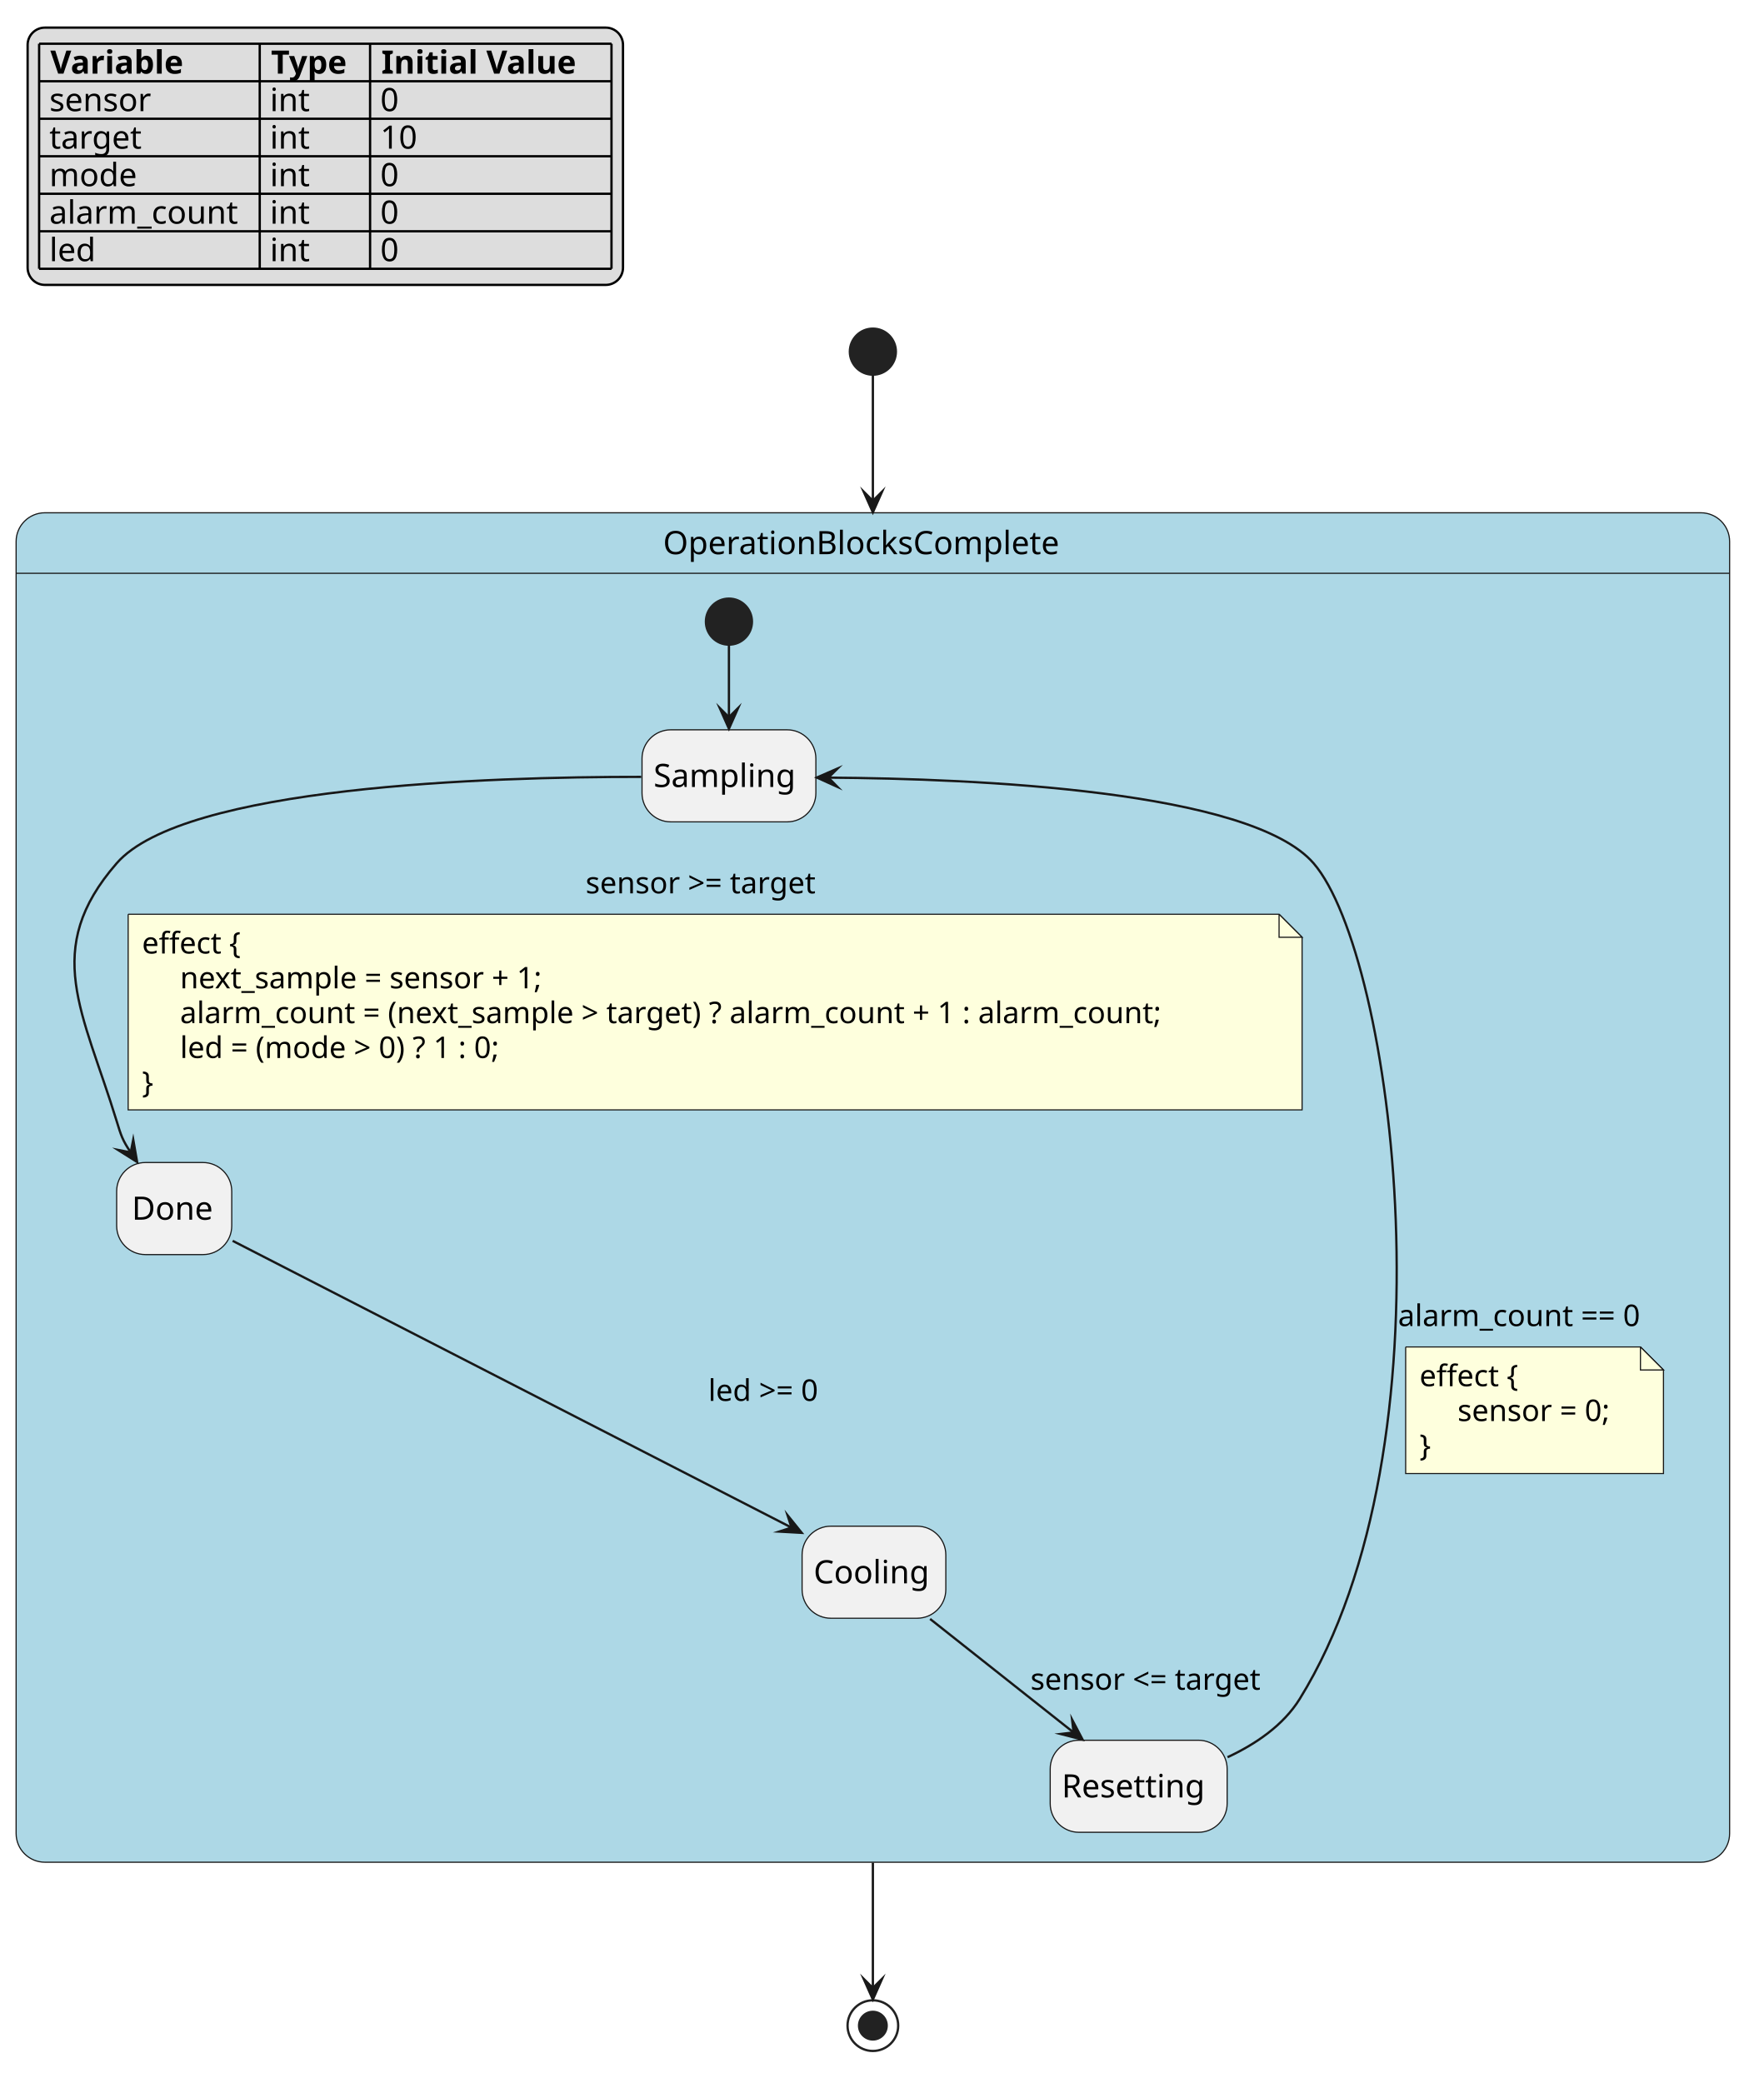
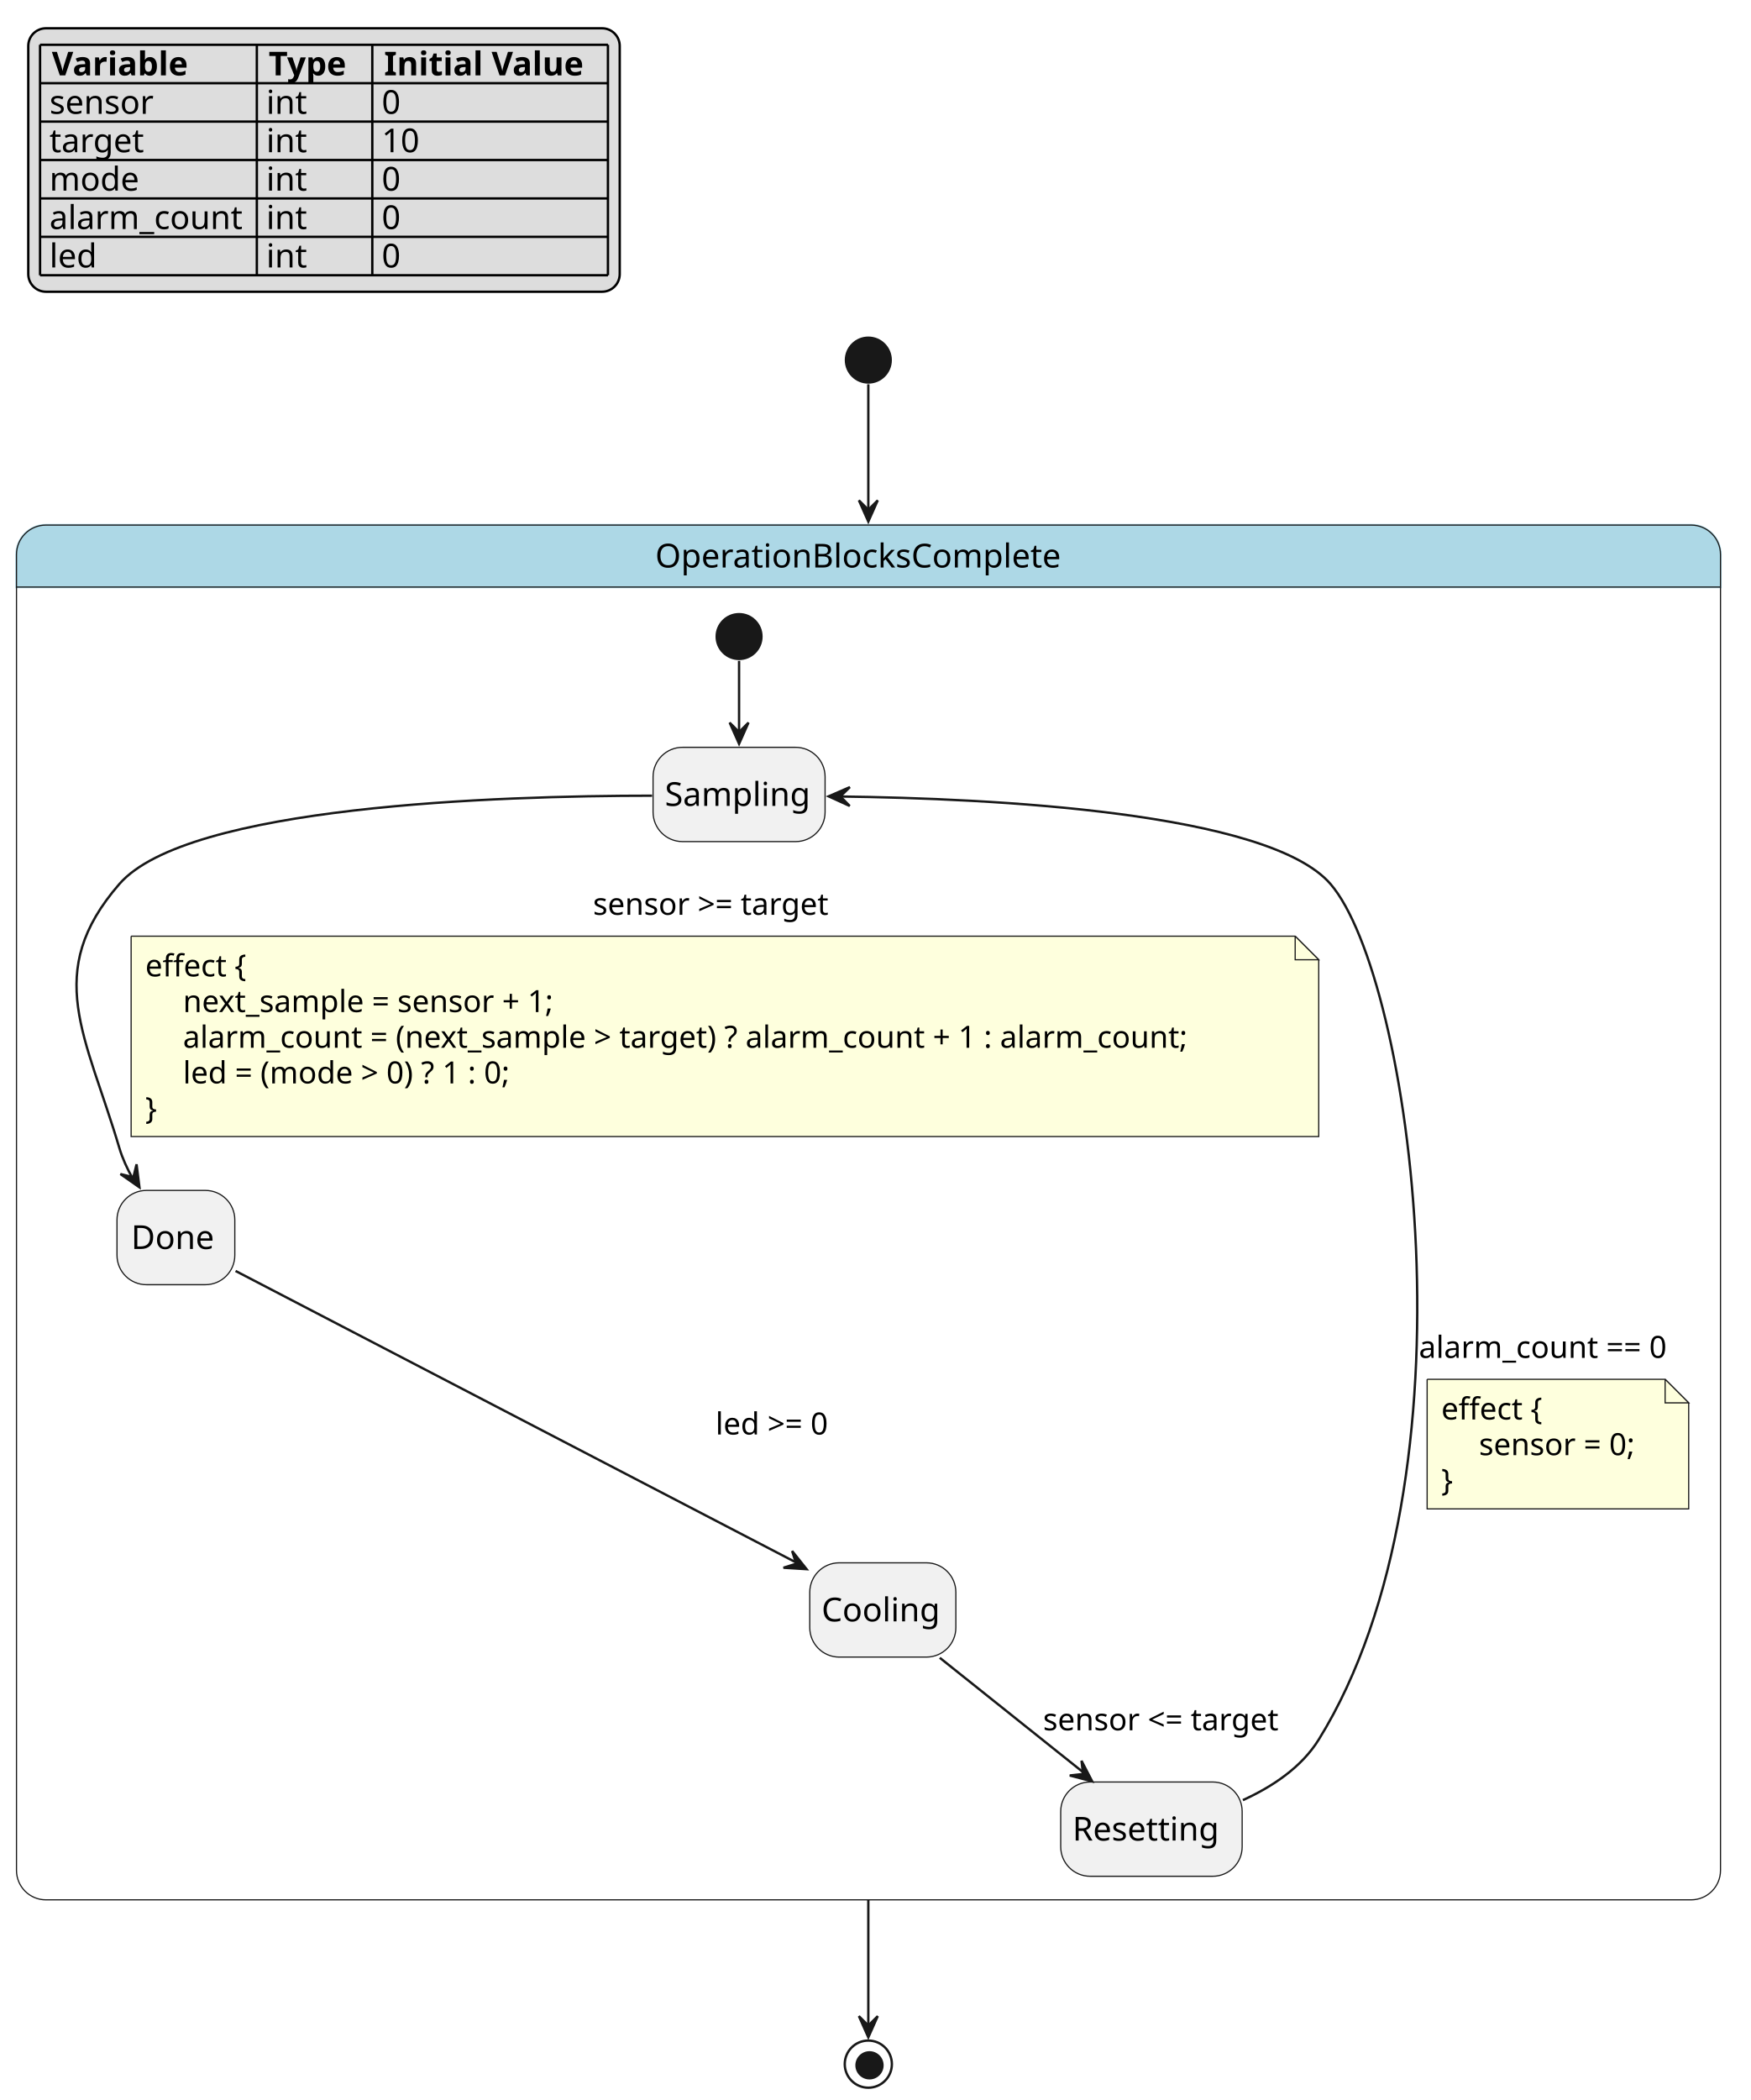
- <svg xmlns="http://www.w3.org/2000/svg" version="1.1" data-diagram-type="STATE" style="width:766px;height:905px;background:#FFFFFF;" width="766px" height="905px" viewBox="0 0 766 905" zoomAndPan="magnify" preserveAspectRatio="none" contentStyleType="text/css">
+ <svg xmlns="http://www.w3.org/2000/svg" contentStyleType="text/css" height="891px" preserveAspectRatio="none" style="width:743px;height:891px;background:#FFFFFF;" version="1.1" viewBox="0 0 743 891" width="743px" zoomAndPan="magnify">
  <defs />
-   <g font-family="sans-serif" lengthAdjust="spacing">
-     <g class="legend" data-source-line="10">
-       <rect x="12" y="12" width="258.657" height="111.781" fill="#DDD" style="stroke:#000;stroke-width:1;" rx="7.5" ry="7.5" />
-       <text x="21.874" y="31.995" fill="#000" font-size="14" textLength="65.748" font-weight="700">Variable</text>
-       <text x="117.714" y="31.995" fill="#000" font-size="14" textLength="38.192" font-weight="700">Type</text>
-       <text x="165.654" y="31.995" fill="#000" font-size="14" textLength="95.129" font-weight="700">Initial Value</text>
-       <text x="21.45" y="48.292" fill="#000" font-size="14" textLength="46.396">sensor</text>
-       <text x="117.29" y="48.292" fill="#000" font-size="14" textLength="18.252">int</text>
-       <text x="165.23" y="48.292" fill="#000" font-size="14">0</text>
-       <text x="21.45" y="64.589" fill="#000" font-size="14" textLength="42.813">target</text>
-       <text x="117.29" y="64.589" fill="#000" font-size="14" textLength="18.252">int</text>
-       <text x="165.23" y="64.589" fill="#000" font-size="14" textLength="17.814">10</text>
-       <text x="21.45" y="80.886" fill="#000" font-size="14" textLength="39.703">mode</text>
-       <text x="117.29" y="80.886" fill="#000" font-size="14" textLength="18.252">int</text>
-       <text x="165.23" y="80.886" fill="#000" font-size="14">0</text>
-       <text x="21.45" y="97.183" fill="#000" font-size="14" textLength="86.939">alarm_count</text>
-       <text x="117.29" y="97.183" fill="#000" font-size="14" textLength="18.252">int</text>
-       <text x="165.23" y="97.183" fill="#000" font-size="14">0</text>
-       <text x="21.45" y="113.479" fill="#000" font-size="14" textLength="21.39">led</text>
-       <text x="117.29" y="113.479" fill="#000" font-size="14" textLength="18.252">int</text>
-       <text x="165.23" y="113.479" fill="#000" font-size="14">0</text>
-       <line x1="17" y1="19" x2="265.657" y2="19" style="stroke:#000;stroke-width:1;" />
-       <line x1="17" y1="35.297" x2="265.657" y2="35.297" style="stroke:#000;stroke-width:1;" />
-       <line x1="17" y1="51.594" x2="265.657" y2="51.594" style="stroke:#000;stroke-width:1;" />
-       <line x1="17" y1="67.891" x2="265.657" y2="67.891" style="stroke:#000;stroke-width:1;" />
-       <line x1="17" y1="84.188" x2="265.657" y2="84.188" style="stroke:#000;stroke-width:1;" />
-       <line x1="17" y1="100.484" x2="265.657" y2="100.484" style="stroke:#000;stroke-width:1;" />
-       <line x1="17" y1="116.781" x2="265.657" y2="116.781" style="stroke:#000;stroke-width:1;" />
-       <line x1="17" y1="19" x2="17" y2="116.781" style="stroke:#000;stroke-width:1;" />
-       <line x1="112.84" y1="19" x2="112.84" y2="116.781" style="stroke:#000;stroke-width:1;" />
-       <line x1="160.78" y1="19" x2="160.78" y2="116.781" style="stroke:#000;stroke-width:1;" />
-       <line x1="265.657" y1="19" x2="265.657" y2="116.781" style="stroke:#000;stroke-width:1;" />
+   <g>
+     <rect fill="#DDDDDD" height="111.781" id="_legend" rx="7.5" ry="7.5" style="stroke:#000000;stroke-width:1.0;" width="251" x="12" y="12" />
+     <text fill="#000000" font-family="sans-serif" font-size="14" font-weight="bold" lengthAdjust="spacing" textLength="64" x="22" y="31.995">Variable</text>
+     <text fill="#000000" font-family="sans-serif" font-size="14" font-weight="bold" lengthAdjust="spacing" textLength="39" x="114" y="31.995">Type</text>
+     <text fill="#000000" font-family="sans-serif" font-size="14" font-weight="bold" lengthAdjust="spacing" textLength="90" x="163" y="31.995">Initial Value</text>
+     <text fill="#000000" font-family="sans-serif" font-size="14" lengthAdjust="spacing" textLength="48" x="21" y="48.292">sensor</text>
+     <text fill="#000000" font-family="sans-serif" font-size="14" lengthAdjust="spacing" textLength="17" x="113" y="48.292">int</text>
+     <text fill="#000000" font-family="sans-serif" font-size="14" lengthAdjust="spacing" textLength="9" x="162" y="48.292">0</text>
+     <text fill="#000000" font-family="sans-serif" font-size="14" lengthAdjust="spacing" textLength="41" x="21" y="64.589">target</text>
+     <text fill="#000000" font-family="sans-serif" font-size="14" lengthAdjust="spacing" textLength="17" x="113" y="64.589">int</text>
+     <text fill="#000000" font-family="sans-serif" font-size="14" lengthAdjust="spacing" textLength="18" x="162" y="64.589">10</text>
+     <text fill="#000000" font-family="sans-serif" font-size="14" lengthAdjust="spacing" textLength="40" x="21" y="80.886">mode</text>
+     <text fill="#000000" font-family="sans-serif" font-size="14" lengthAdjust="spacing" textLength="17" x="113" y="80.886">int</text>
+     <text fill="#000000" font-family="sans-serif" font-size="14" lengthAdjust="spacing" textLength="9" x="162" y="80.886">0</text>
+     <text fill="#000000" font-family="sans-serif" font-size="14" lengthAdjust="spacing" textLength="84" x="21" y="97.183">alarm_count</text>
+     <text fill="#000000" font-family="sans-serif" font-size="14" lengthAdjust="spacing" textLength="17" x="113" y="97.183">int</text>
+     <text fill="#000000" font-family="sans-serif" font-size="14" lengthAdjust="spacing" textLength="9" x="162" y="97.183">0</text>
+     <text fill="#000000" font-family="sans-serif" font-size="14" lengthAdjust="spacing" textLength="21" x="21" y="113.48">led</text>
+     <text fill="#000000" font-family="sans-serif" font-size="14" lengthAdjust="spacing" textLength="17" x="113" y="113.48">int</text>
+     <text fill="#000000" font-family="sans-serif" font-size="14" lengthAdjust="spacing" textLength="9" x="162" y="113.48">0</text>
+     <line style="stroke:#000000;stroke-width:1.0;" x1="17" x2="258" y1="19" y2="19" />
+     <line style="stroke:#000000;stroke-width:1.0;" x1="17" x2="258" y1="35.297" y2="35.297" />
+     <line style="stroke:#000000;stroke-width:1.0;" x1="17" x2="258" y1="51.594" y2="51.594" />
+     <line style="stroke:#000000;stroke-width:1.0;" x1="17" x2="258" y1="67.891" y2="67.891" />
+     <line style="stroke:#000000;stroke-width:1.0;" x1="17" x2="258" y1="84.188" y2="84.188" />
+     <line style="stroke:#000000;stroke-width:1.0;" x1="17" x2="258" y1="100.484" y2="100.484" />
+     <line style="stroke:#000000;stroke-width:1.0;" x1="17" x2="258" y1="116.781" y2="116.781" />
+     <line style="stroke:#000000;stroke-width:1.0;" x1="17" x2="17" y1="19" y2="116.781" />
+     <line style="stroke:#000000;stroke-width:1.0;" x1="109" x2="109" y1="19" y2="116.781" />
+     <line style="stroke:#000000;stroke-width:1.0;" x1="158" x2="158" y1="19" y2="116.781" />
+     <line style="stroke:#000000;stroke-width:1.0;" x1="258" x2="258" y1="19" y2="116.781" />
+     <path d="M19.5,222.781 L717.65,222.781 A12.5,12.5 0 0 1 730.15,235.281 L730.15,249.078 L7,249.078 L7,235.281 A12.5,12.5 0 0 1 19.5,222.781 " fill="#ADD8E6" style="stroke:#ADD8E6;stroke-width:1.0;" />
+     <rect fill="none" height="583.297" rx="12.5" ry="12.5" style="stroke:#181818;stroke-width:0.5;" width="723.15" x="7" y="222.781" />
+     <line style="stroke:#181818;stroke-width:0.5;" x1="7" x2="730.15" y1="249.078" y2="249.078" />
+     <text fill="#000000" font-family="sans-serif" font-size="14" lengthAdjust="spacing" textLength="181" x="278.075" y="240.776">OperationBlocksComplete</text>
+     <rect fill="#F1F1F1" height="40" rx="12.5" ry="12.5" style="stroke:#181818;stroke-width:0.5;" width="73" x="277.15" y="317.078" />
+     <text fill="#000000" font-family="sans-serif" font-size="14" lengthAdjust="spacing" textLength="63" x="282.15" y="341.925">Sampling</text>
+     <rect fill="#F1F1F1" height="40" rx="12.5" ry="12.5" style="stroke:#181818;stroke-width:0.5;" width="50" x="49.65" y="505.078" />
+     <text fill="#000000" font-family="sans-serif" font-size="14" lengthAdjust="spacing" textLength="38" x="55.65" y="529.925">Done</text>
+     <rect fill="#F1F1F1" height="40" rx="12.5" ry="12.5" style="stroke:#181818;stroke-width:0.5;" width="62" x="343.65" y="663.078" />
+     <text fill="#000000" font-family="sans-serif" font-size="14" lengthAdjust="spacing" textLength="52" x="348.65" y="687.925">Cooling</text>
+     <rect fill="#F1F1F1" height="40" rx="12.5" ry="12.5" style="stroke:#181818;stroke-width:0.5;" width="77" x="450.15" y="756.078" />
+     <text fill="#000000" font-family="sans-serif" font-size="14" lengthAdjust="spacing" textLength="67" x="455.15" y="780.925">Resetting</text>
+     <ellipse cx="313.65" cy="270.078" fill="#181818" rx="10" ry="10" style="stroke:none;stroke-width:1.0;" />
+     <g id="link_*start*operation_blocks_complete_operation_blocks_complete__sampling">
+       <path d="M313.65,280.388 C313.65,288.328 313.65,300.118 313.65,310.808 " fill="none" id="*start*operation_blocks_complete-to-operation_blocks_complete__sampling" style="stroke:#181818;stroke-width:1.0;" />
+       <polygon fill="#181818" points="313.65,315.598,317.65,306.598,313.65,310.598,309.65,306.598,313.65,315.598" style="stroke:#181818;stroke-width:1.0;" />
    </g>
-     <g class="entity" data-qualified-name="operation_blocks_complete" id="ent0001" data-source-line="19">
-       <path d="M19.5,222.781 L738.915,222.781 A12.5,12.5 0 0 1 751.415,235.281 L751.415,249.078 L7,249.078 L7,235.281 A12.5,12.5 0 0 1 19.5,222.781" fill="#ADD8E6" />
-       <path d="M7,249.078 L751.415,249.078 L751.415,796.578 A12.5,12.5 0 0 1 738.915,809.078 L19.5,809.078 A12.5,12.5 0 0 1 7,796.578 L7,249.078" fill="#ADD8E6" />
-       <rect x="7" y="222.781" width="744.415" height="586.297" fill="none" style="stroke:#181818;stroke-width:0.5;" rx="12.5" ry="12.5" />
-       <line x1="7" y1="249.078" x2="751.415" y2="249.078" style="stroke:#181818;stroke-width:0.5;" />
-       <text x="288.057" y="240.776" fill="#000" font-size="14" textLength="182.301">OperationBlocksComplete</text>
-       <rect x="278.92" y="317.078" width="75.529" height="40" fill="#F1F1F1" style="stroke:#181818;stroke-width:0.5;" rx="12.5" ry="12.5" />
-       <text x="283.92" y="341.925" fill="#000" font-size="14" textLength="65.529">Sampling</text>
-       <rect x="50.68" y="505.078" width="50" height="40" fill="#F1F1F1" style="stroke:#181818;stroke-width:0.5;" rx="12.5" ry="12.5" />
-       <text x="57.264" y="529.925" fill="#000" font-size="14" textLength="36.832">Done</text>
-       <rect x="348.46" y="663.078" width="62.445" height="40" fill="#F1F1F1" style="stroke:#181818;stroke-width:0.5;" rx="12.5" ry="12.5" />
-       <text x="353.46" y="687.925" fill="#000" font-size="14" textLength="52.445">Cooling</text>
-       <rect x="456.25" y="756.078" width="76.876" height="40" fill="#F1F1F1" style="stroke:#181818;stroke-width:0.5;" rx="12.5" ry="12.5" />
-       <text x="461.25" y="780.925" fill="#000" font-size="14" textLength="66.876">Resetting</text>
-       <g class="start_entity" data-qualified-name="operation_blocks_complete..start.operation_blocks_complete" id="ent0006" data-source-line="24">
-         <ellipse cx="316.68" cy="270.078" rx="10" ry="10" fill="#222" style="stroke:#222;stroke-width:1;" />
-       </g>
-       <g class="link" data-entity-1="ent0006" data-entity-2="ent0002" id="lnk7" data-source-line="24" data-link-type="dependency">
-         <path d="M316.68,280.388 C316.68,289.798 316.68,299.618 316.68,311.598" style="stroke:#181818;stroke-width:1;" fill="none" id="*start*operation_blocks_complete-to-operation_blocks_complete__sampling" />
-         <polygon points="316.68,316.598,320.68,307.598,316.68,311.598,312.68,307.598,316.68,316.598" fill="#181818" style="stroke:#181818;stroke-width:1;stroke-linejoin:miter;stroke-miterlimit:10;" />
-       </g>
-       <g class="link" data-entity-1="ent0002" data-entity-2="ent0003" id="lnk8" data-source-line="25" data-link-type="dependency">
-         <path d="M278.56,337.528 C212.2,337.468 79.77,341.668 50.68,375.078 C18,412.618 36.11,439.478 50.68,487.078 C52.59,493.308 53.158,495.274 56.788,500.694" style="stroke:#181818;stroke-width:1;" fill="none" id="operation_blocks_complete__sampling-to-operation_blocks_complete__done" />
-         <polygon points="59.57,504.848,57.885,495.144,56.788,500.694,51.238,499.596,59.57,504.848" fill="#181818" style="stroke:#181818;stroke-width:1;stroke-linejoin:miter;stroke-miterlimit:10;" />
-         <text x="254.407" y="388.145" fill="#000" font-size="13" textLength="112.887">sensor &gt;= target</text>
-         <path d="M55.68,397.211 L55.68,482.211 L565.68,482.211 L565.68,407.211 L555.68,397.211 L55.68,397.211" style="stroke:#181818;stroke-width:0.5;" fill="#FEFFDD" />
-         <path d="M555.68,397.211 L555.68,407.211 L565.68,407.211 L555.68,397.211" style="stroke:#181818;stroke-width:0.5;" fill="#FEFFDD" />
-         <text x="61.68" y="414.278" fill="#000" font-size="13" textLength="49.797">effect {</text>
-         <text x="78.209" y="429.411" fill="#000" font-size="13" textLength="176.839">next_sample = sensor + 1;</text>
-         <text x="78.209" y="444.543" fill="#000" font-size="13" textLength="472.812">alarm_count = (next_sample &gt; target) ? alarm_count + 1 : alarm_count;</text>
-         <text x="78.209" y="459.676" fill="#000" font-size="13" textLength="162.189">led = (mode &gt; 0) ? 1 : 0;</text>
-         <text x="61.68" y="474.809" fill="#000" font-size="13">}</text>
-       </g>
-       <g class="link" data-entity-1="ent0003" data-entity-2="ent0004" id="lnk9" data-source-line="33" data-link-type="dependency">
-         <path d="M101.08,539.108 C156.45,567.518 283.451,632.696 343.871,663.696" style="stroke:#181818;stroke-width:1;" fill="none" id="operation_blocks_complete__done-to-operation_blocks_complete__cooling" />
-         <polygon points="348.32,665.978,342.138,658.311,343.871,663.696,338.486,665.429,348.32,665.978" fill="#181818" style="stroke:#181818;stroke-width:1;stroke-linejoin:miter;stroke-miterlimit:10;" />
-         <text x="307.68" y="608.645" fill="#000" font-size="13" textLength="58.183">led &gt;= 0</text>
-       </g>
-       <g class="link" data-entity-1="ent0004" data-entity-2="ent0005" id="lnk10" data-source-line="34" data-link-type="dependency">
-         <path d="M404.07,703.378 C423.59,718.818 446.899,737.265 466.409,752.705" style="stroke:#181818;stroke-width:1;" fill="none" id="operation_blocks_complete__cooling-to-operation_blocks_complete__resetting" />
-         <polygon points="470.33,755.808,465.755,747.086,466.409,752.705,460.79,753.36,470.33,755.808" fill="#181818" style="stroke:#181818;stroke-width:1;stroke-linejoin:miter;stroke-miterlimit:10;" />
-         <text x="447.68" y="734.145" fill="#000" font-size="13" textLength="112.887">sensor &lt;= target</text>
-       </g>
-       <g class="link" data-entity-1="ent0005" data-entity-2="ent0002" id="lnk11" data-source-line="35" data-link-type="dependency">
-         <path d="M533.29,763.458 C545.43,757.808 557.52,749.648 564.68,738.078 C633.18,627.418 605.34,415.148 570.68,375.078 C543.25,343.348 423.81,338.314 359.87,337.854" style="stroke:#181818;stroke-width:1;" fill="none" id="operation_blocks_complete__resetting-to-operation_blocks_complete__sampling" />
-         <polygon points="354.87,337.818,363.841,341.883,359.87,337.854,363.899,333.883,354.87,337.818" fill="#181818" style="stroke:#181818;stroke-width:1;stroke-linejoin:miter;stroke-miterlimit:10;" />
-         <text x="607.364" y="576.145" fill="#000" font-size="13" textLength="119.05">alarm_count == 0</text>
-         <path d="M610.68,585.211 L610.68,640.211 L722.68,640.211 L722.68,595.211 L712.68,585.211 L610.68,585.211" style="stroke:#181818;stroke-width:0.5;" fill="#FEFFDD" />
-         <path d="M712.68,585.211 L712.68,595.211 L722.68,595.211 L712.68,585.211" style="stroke:#181818;stroke-width:0.5;" fill="#FEFFDD" />
-         <text x="616.68" y="602.278" fill="#000" font-size="13" textLength="49.797">effect {</text>
-         <text x="633.209" y="617.411" fill="#000" font-size="13" textLength="74.89">sensor = 0;</text>
-         <text x="616.68" y="632.543" fill="#000" font-size="13">}</text>
-       </g>
+     <g id="link_operation_blocks_complete__sampling_operation_blocks_complete__done">
+       <path d="M276.73,337.598 C211.38,337.618 79.5,341.888 50.65,375.078 C18,412.648 36.53,439.348 50.65,487.078 C51.94,491.418 53.91,495.718 56.18,499.778 " fill="none" id="operation_blocks_complete__sampling-to-operation_blocks_complete__done" style="stroke:#181818;stroke-width:1.0;" />
+       <polygon fill="#181818" points="59.18,503.768,57.956,493.996,56.597,499.487,51.106,498.128,59.18,503.768" style="stroke:#181818;stroke-width:1.0;" />
+       <text fill="#000000" font-family="sans-serif" font-size="13" lengthAdjust="spacing" textLength="112" x="251.65" y="388.145">sensor &gt;= target</text>
+       <path d="M55.65,397.211 L55.65,482.211 L559.65,482.211 L559.65,407.211 L549.65,397.211 L55.65,397.211 " fill="#FEFFDD" style="stroke:#181818;stroke-width:0.5;" />
+       <path d="M549.65,397.211 L549.65,407.211 L559.65,407.211 L549.65,397.211 " fill="#FEFFDD" style="stroke:#181818;stroke-width:0.5;" />
+       <text fill="#000000" font-family="sans-serif" font-size="13" lengthAdjust="spacing" textLength="48" x="61.65" y="414.278">effect {</text>
+       <text fill="#000000" font-family="sans-serif" font-size="13" lengthAdjust="spacing" textLength="175" x="77.65" y="429.411">next_sample = sensor + 1;</text>
+       <text fill="#000000" font-family="sans-serif" font-size="13" lengthAdjust="spacing" textLength="467" x="77.65" y="444.543">alarm_count = (next_sample &gt; target) ? alarm_count + 1 : alarm_count;</text>
+       <text fill="#000000" font-family="sans-serif" font-size="13" lengthAdjust="spacing" textLength="159" x="77.65" y="459.676">led = (mode &gt; 0) ? 1 : 0;</text>
+       <text fill="#000000" font-family="sans-serif" font-size="13" lengthAdjust="spacing" textLength="8" x="61.65" y="474.809">}</text>
    </g>
-     <g class="start_entity" data-qualified-name=".start." id="ent0012" data-source-line="42">
-       <ellipse cx="379.21" cy="152.781" rx="10" ry="10" fill="#222" style="stroke:#222;stroke-width:1;" />
+     <g id="link_operation_blocks_complete__done_operation_blocks_complete__cooling">
+       <path d="M99.97,539.248 C153.15,566.898 276.6,631.088 338.26,663.148 " fill="none" id="operation_blocks_complete__done-to-operation_blocks_complete__cooling" style="stroke:#181818;stroke-width:1.0;" />
+       <polygon fill="#181818" points="342.31,665.778,336.176,658.073,337.876,663.468,332.48,665.168,342.31,665.778" style="stroke:#181818;stroke-width:1.0;" />
+       <text fill="#000000" font-family="sans-serif" font-size="13" lengthAdjust="spacing" textLength="57" x="303.65" y="608.645">led &gt;= 0</text>
    </g>
-     <g class="end_entity" data-qualified-name=".end." id="ent0014" data-source-line="43">
-       <ellipse cx="379.21" cy="880.081" rx="11" ry="11" fill="none" style="stroke:#222;stroke-width:1;" />
-       <ellipse cx="379.21" cy="880.081" rx="6" ry="6" fill="#222" style="stroke:#222;stroke-width:1;" />
+     <g id="link_operation_blocks_complete__cooling_operation_blocks_complete__resetting">
+       <path d="M398.83,703.378 C416.67,717.618 441,737.038 459.85,752.088 " fill="none" id="operation_blocks_complete__cooling-to-operation_blocks_complete__resetting" style="stroke:#181818;stroke-width:1.0;" />
+       <polygon fill="#181818" points="463.51,755.808,458.977,747.064,459.604,752.686,453.982,753.314,463.51,755.808" style="stroke:#181818;stroke-width:1.0;" />
+       <text fill="#000000" font-family="sans-serif" font-size="13" lengthAdjust="spacing" textLength="112" x="442.65" y="734.145">sensor &lt;= target</text>
    </g>
-     <g class="link" data-entity-1="ent0012" data-entity-2="ent0001" id="lnk13" data-source-line="42" data-link-type="dependency">
-       <path d="M379.21,163.071 C379.21,174.561 379.21,190.891 379.21,217.601" style="stroke:#181818;stroke-width:1;" fill="none" id="*start*-to-operation_blocks_complete" />
-       <polygon points="379.21,222.601,383.21,213.601,379.21,217.601,375.21,213.601,379.21,222.601" fill="#181818" style="stroke:#181818;stroke-width:1;stroke-linejoin:miter;stroke-miterlimit:10;" />
+     <g id="link_operation_blocks_complete__resetting_operation_blocks_complete__sampling">
+       <path d="M527.46,763.768 C539.89,758.118 552.33,749.888 559.65,738.078 C628.79,626.618 598.91,414.758 564.65,375.078 C538.25,344.498 420.78,338.748 356.33,337.938 " fill="none" id="operation_blocks_complete__resetting-to-operation_blocks_complete__sampling" style="stroke:#181818;stroke-width:1.0;" />
+       <polygon fill="#181818" points="351.64,337.878,360.605,341.955,356.64,337.921,360.674,333.956,351.64,337.878" style="stroke:#181818;stroke-width:1.0;" />
+       <text fill="#000000" font-family="sans-serif" font-size="13" lengthAdjust="spacing" textLength="118" x="602.15" y="576.145">alarm_count == 0</text>
+       <path d="M605.65,585.211 L605.65,640.211 L716.65,640.211 L716.65,595.211 L706.65,585.211 L605.65,585.211 " fill="#FEFFDD" style="stroke:#181818;stroke-width:0.5;" />
+       <path d="M706.65,585.211 L706.65,595.211 L716.65,595.211 L706.65,585.211 " fill="#FEFFDD" style="stroke:#181818;stroke-width:0.5;" />
+       <text fill="#000000" font-family="sans-serif" font-size="13" lengthAdjust="spacing" textLength="48" x="611.65" y="602.278">effect {</text>
+       <text fill="#000000" font-family="sans-serif" font-size="13" lengthAdjust="spacing" textLength="74" x="627.65" y="617.411">sensor = 0;</text>
+       <text fill="#000000" font-family="sans-serif" font-size="13" lengthAdjust="spacing" textLength="8" x="611.65" y="632.543">}</text>
    </g>
-     <g class="link" data-entity-1="ent0001" data-entity-2="ent0014" id="lnk15" data-source-line="43" data-link-type="dependency">
-       <path d="M379.21,809.251 C379.21,835.631 379.21,851.871 379.21,863.731" style="stroke:#181818;stroke-width:1;" fill="none" id="operation_blocks_complete-to-*end*" />
-       <polygon points="379.21,868.731,383.21,859.731,379.21,863.731,375.21,859.731,379.21,868.731" fill="#181818" style="stroke:#181818;stroke-width:1;stroke-linejoin:miter;stroke-miterlimit:10;" />
+     <ellipse cx="368.5" cy="152.781" fill="#181818" rx="10" ry="10" style="stroke:none;stroke-width:1.0;" />
+     <ellipse cx="368.5" cy="875.781" fill="none" rx="10" ry="10" style="stroke:#181818;stroke-width:1.0;" />
+     <ellipse cx="369" cy="876.281" fill="#181818" rx="6" ry="6" style="stroke:none;stroke-width:1.0;" />
+     <g id="link_*start*_operation_blocks_complete">
+       <path d="M368.5,163.031 C368.5,173.611 368.5,192.601 368.5,216.461 " fill="none" id="*start*-to-operation_blocks_complete" style="stroke:#181818;stroke-width:1.0;" />
+       <polygon fill="#181818" points="368.5,221.291,372.5,212.291,368.5,216.291,364.5,212.291,368.5,221.291" style="stroke:#181818;stroke-width:1.0;" />
+     </g>
+     <g id="link_operation_blocks_complete_*end*">
+       <path d="M368.5,805.891 C368.5,828.611 368.5,847.451 368.5,859.651 " fill="none" id="operation_blocks_complete-to-*end*" style="stroke:#181818;stroke-width:1.0;" />
+       <polygon fill="#181818" points="368.5,864.411,372.5,855.411,368.5,859.411,364.5,855.411,368.5,864.411" style="stroke:#181818;stroke-width:1.0;" />
    </g>
  </g>
</svg>
